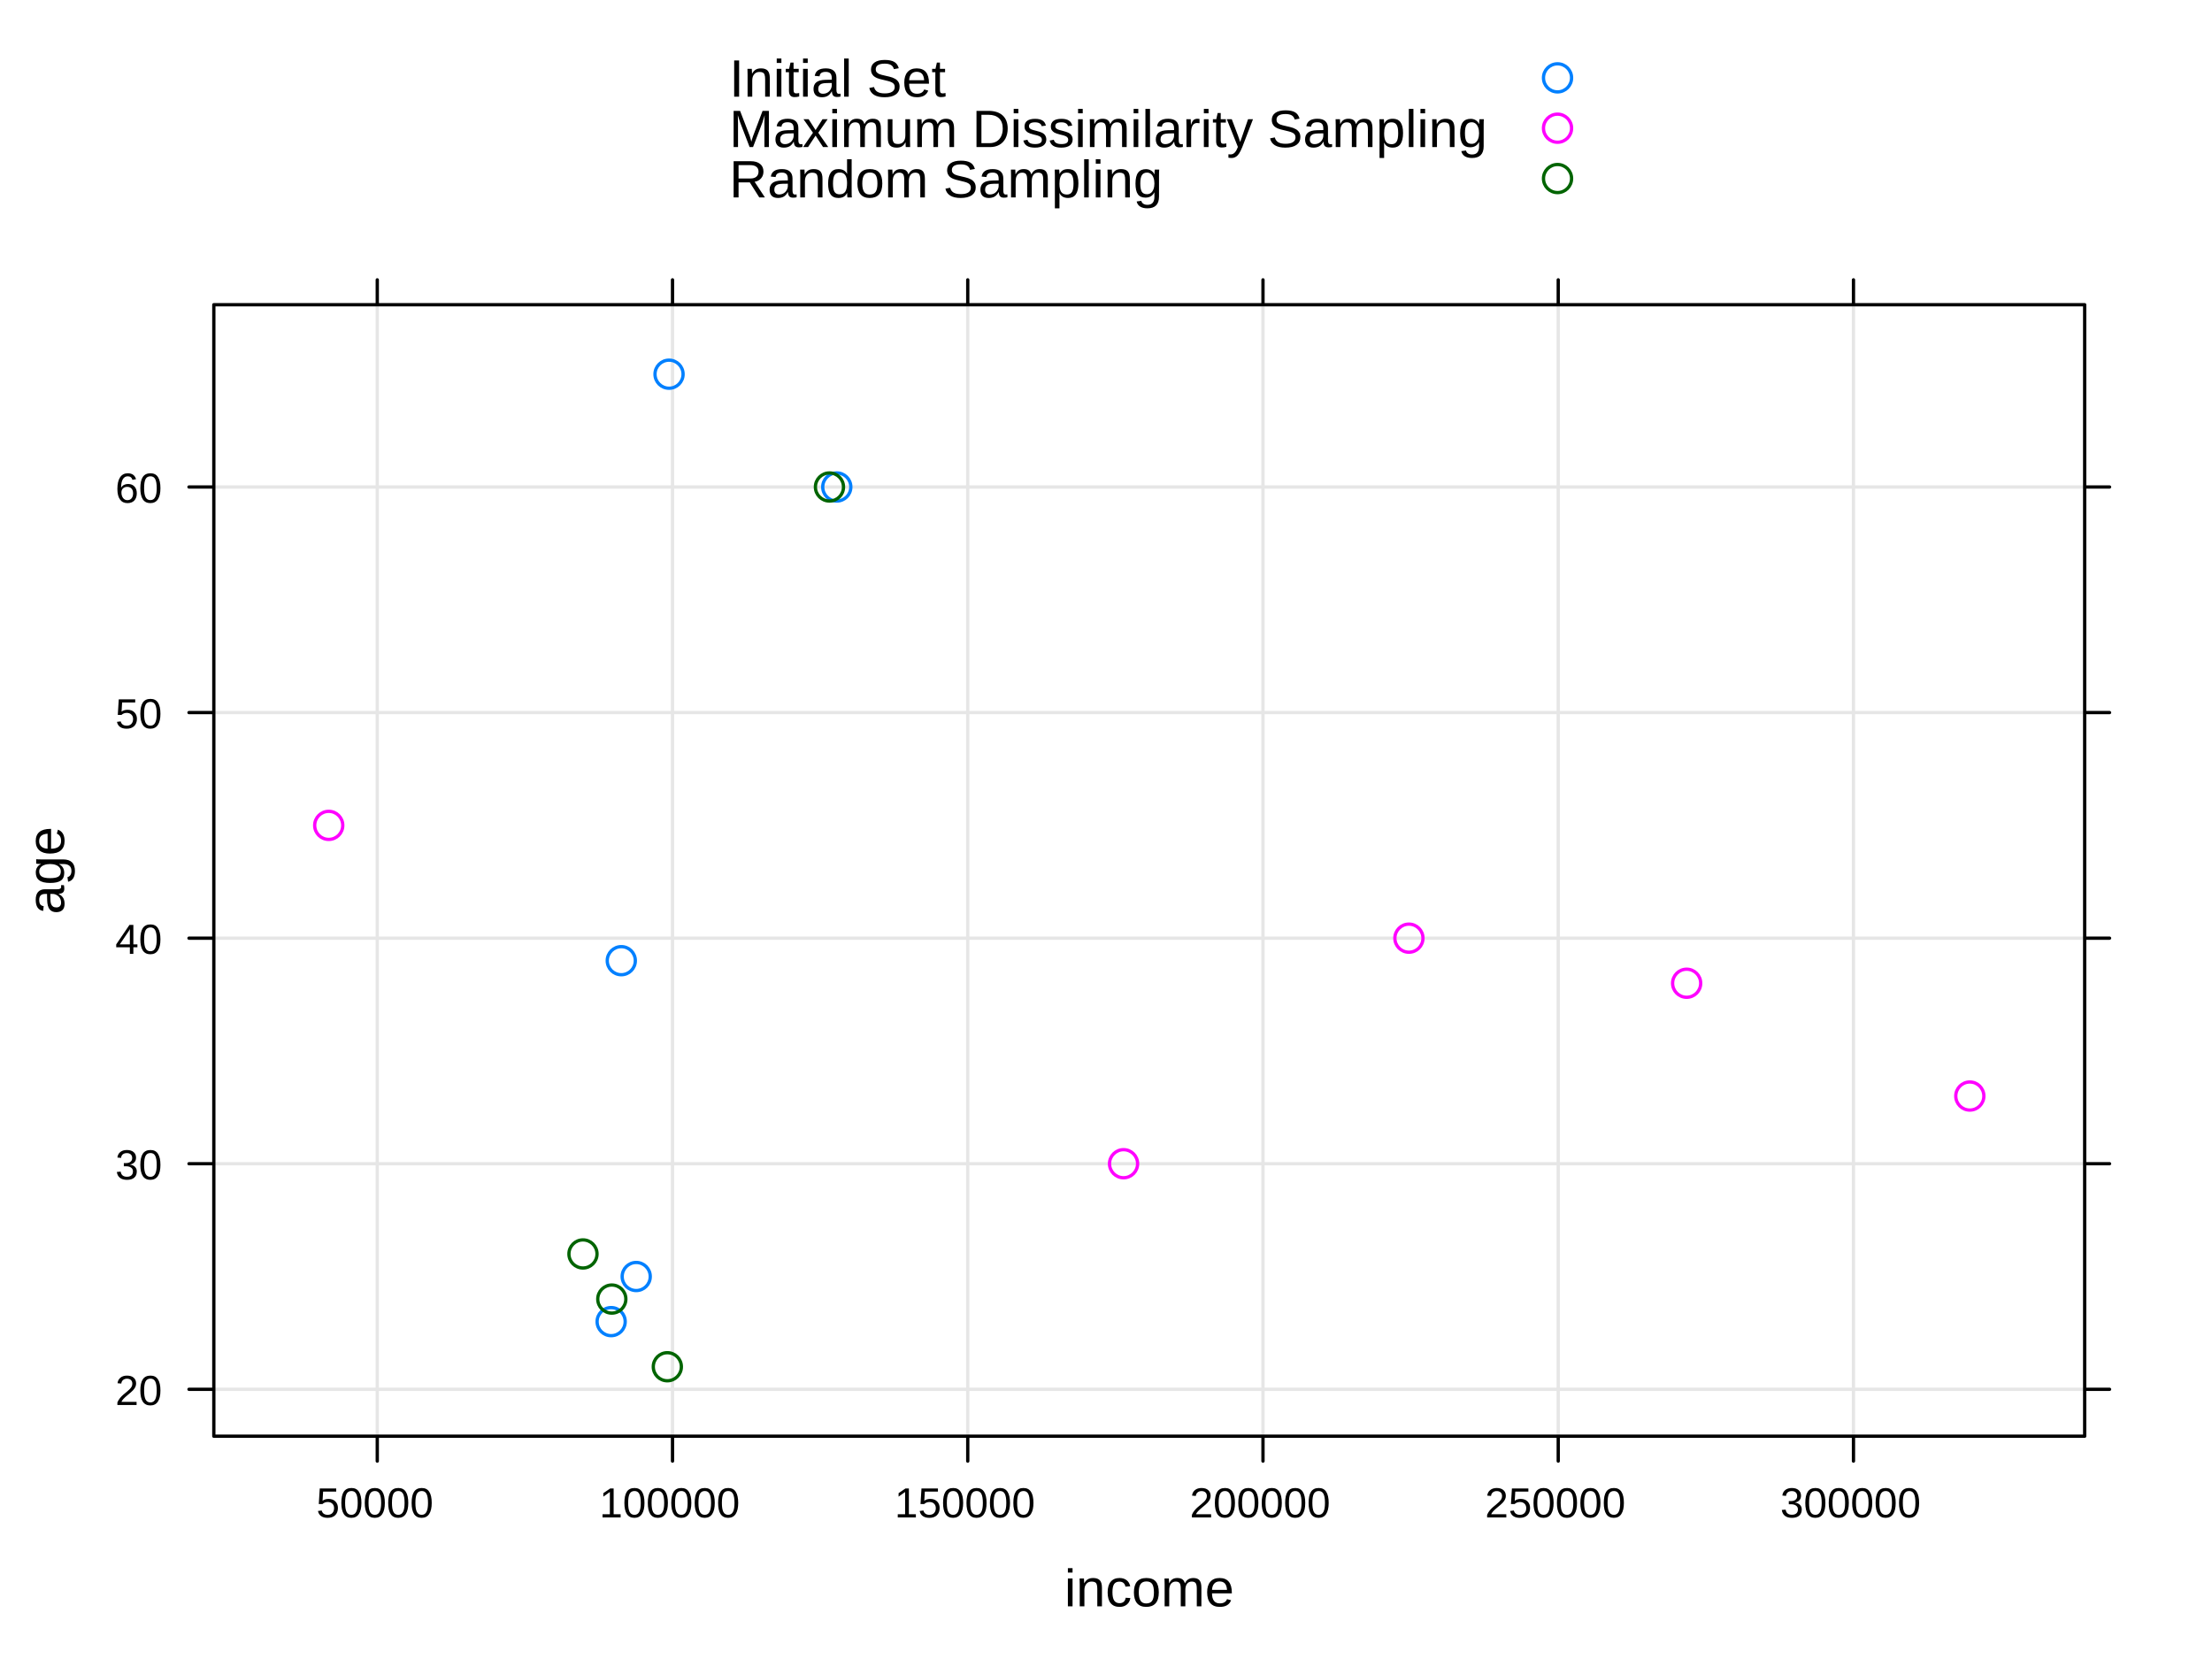
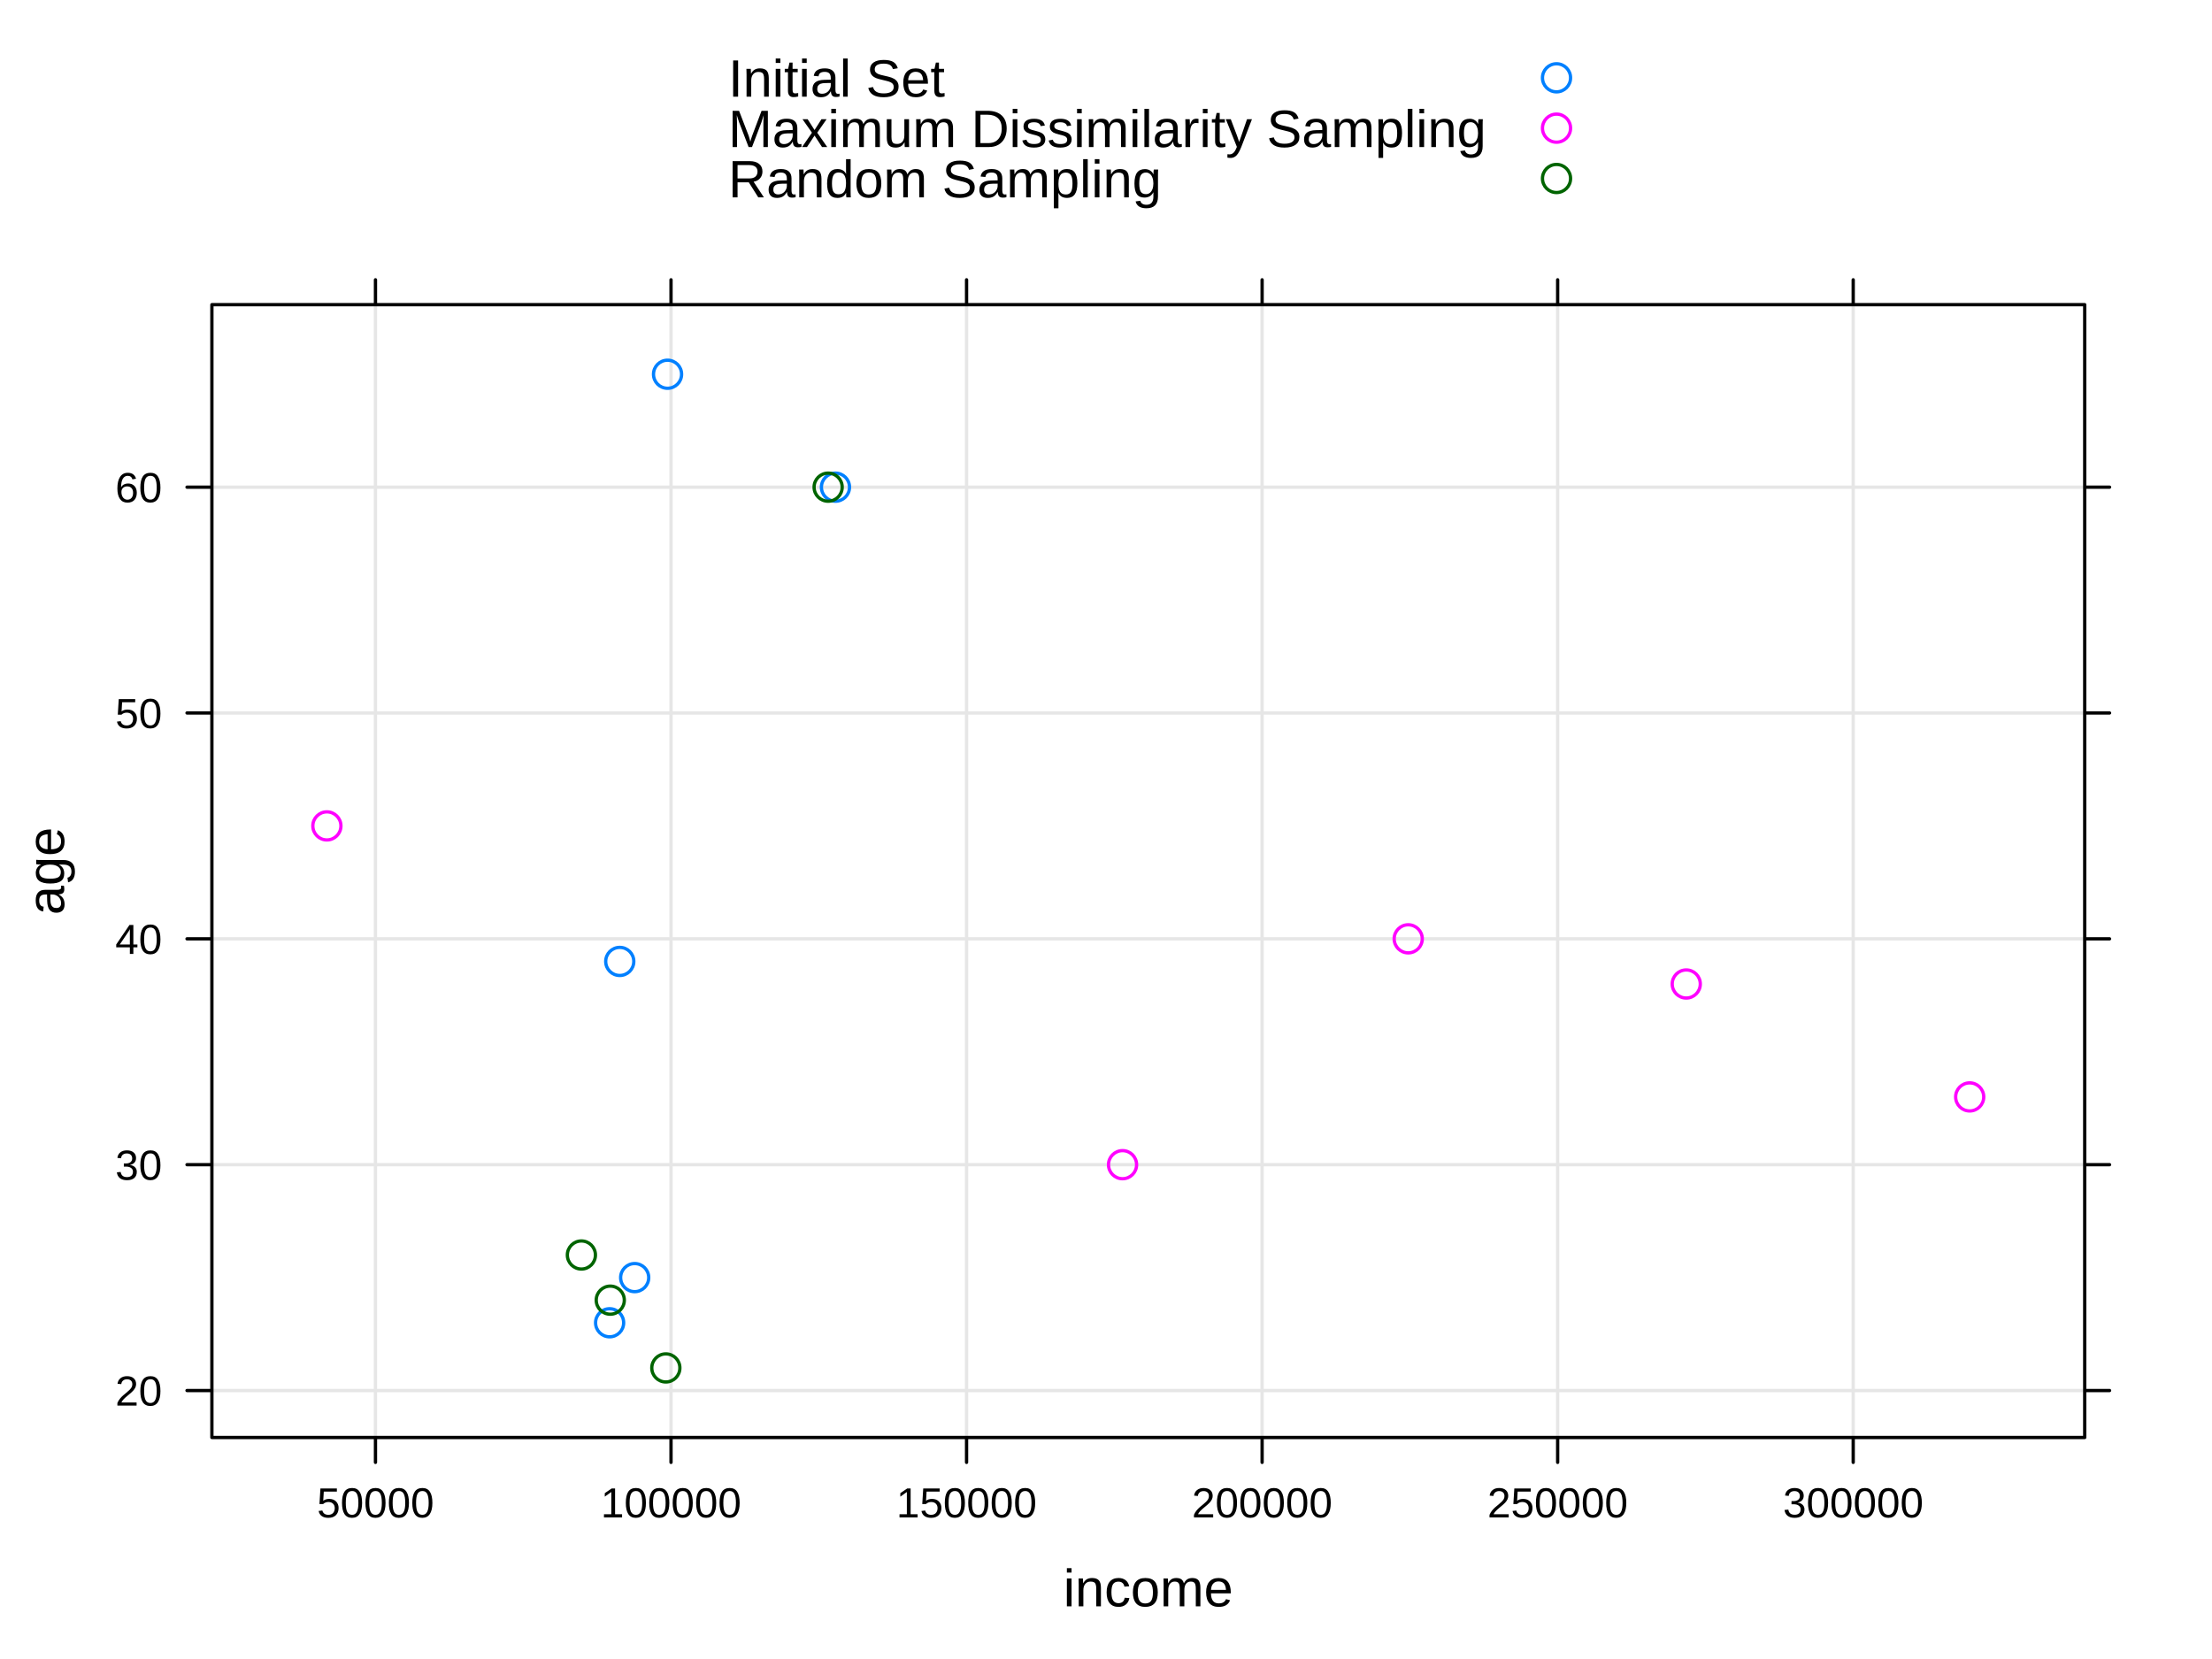
<svg xmlns="http://www.w3.org/2000/svg" viewBox="0 0 504.00 378.00">
  <defs>
    <style type="text/css">
    line, polyline, path, rect, circle {
      fill: none;
      stroke: #000000;
      stroke-linecap: round;
      stroke-linejoin: round;
      stroke-miterlimit: 10.00;
    }
  </style>
  </defs>
  <rect width="100%" height="100%" style="stroke: none; fill: #FFFFFF;" />
  <rect x="0.00" y="0.00" width="504.00" height="378.00" style="stroke-width: 0.75; stroke: none;" />
-   <text x="242.52" y="366.00" style="font-size: 12.00px; font-family: Arial;" textLength="38.68px" lengthAdjust="spacingAndGlyphs">income</text>
-   <text transform="translate(14.59,208.35) rotate(-90)" style="font-size: 12.00px; font-family: Arial;" textLength="20.02px" lengthAdjust="spacingAndGlyphs">age</text>
+   <text x="242.29" y="366.00" style="font-size: 12.00px; font-family: Arial;" textLength="38.68px" lengthAdjust="spacingAndGlyphs">income</text>
+   <text transform="translate(14.59,208.48) rotate(-90)" style="font-size: 12.00px; font-family: Arial;" textLength="20.02px" lengthAdjust="spacingAndGlyphs">age</text>
  <defs>
-     <clipPath id="cpNDguNzI0N3w0NzQuOTkyfDMyNy4yNDJ8NjkuNDI5MQ==">
-       <rect x="48.72" y="69.43" width="426.27" height="257.81" />
+     <clipPath id="cpNDguMjc1OHw0NzQuOTkyfDMyNy41M3w2OS40MTc0">
+       <rect x="48.28" y="69.42" width="426.72" height="258.11" />
    </clipPath>
  </defs>
  <defs>
    <clipPath id="cpMHw1MDR8Mzc4fDA=">
      <rect x="0.00" y="0.00" width="504.00" height="378.00" />
    </clipPath>
  </defs>
-   <line x1="85.96" y1="69.43" x2="85.96" y2="63.76" style="stroke-width: 0.75;" clip-path="url(#cpMHw1MDR8Mzc4fDA=)" />
-   <line x1="153.23" y1="69.43" x2="153.23" y2="63.76" style="stroke-width: 0.75;" clip-path="url(#cpMHw1MDR8Mzc4fDA=)" />
-   <line x1="220.50" y1="69.43" x2="220.50" y2="63.76" style="stroke-width: 0.75;" clip-path="url(#cpMHw1MDR8Mzc4fDA=)" />
-   <line x1="287.77" y1="69.43" x2="287.77" y2="63.76" style="stroke-width: 0.75;" clip-path="url(#cpMHw1MDR8Mzc4fDA=)" />
-   <line x1="355.04" y1="69.43" x2="355.04" y2="63.76" style="stroke-width: 0.75;" clip-path="url(#cpMHw1MDR8Mzc4fDA=)" />
-   <line x1="422.31" y1="69.43" x2="422.31" y2="63.76" style="stroke-width: 0.75;" clip-path="url(#cpMHw1MDR8Mzc4fDA=)" />
-   <line x1="48.72" y1="316.55" x2="43.06" y2="316.55" style="stroke-width: 0.75;" clip-path="url(#cpMHw1MDR8Mzc4fDA=)" />
-   <line x1="48.72" y1="265.15" x2="43.06" y2="265.15" style="stroke-width: 0.75;" clip-path="url(#cpMHw1MDR8Mzc4fDA=)" />
-   <line x1="48.72" y1="213.76" x2="43.06" y2="213.76" style="stroke-width: 0.75;" clip-path="url(#cpMHw1MDR8Mzc4fDA=)" />
-   <line x1="48.72" y1="162.36" x2="43.06" y2="162.36" style="stroke-width: 0.75;" clip-path="url(#cpMHw1MDR8Mzc4fDA=)" />
-   <line x1="48.72" y1="110.96" x2="43.06" y2="110.96" style="stroke-width: 0.75;" clip-path="url(#cpMHw1MDR8Mzc4fDA=)" />
+   <line x1="85.55" y1="69.42" x2="85.55" y2="63.75" style="stroke-width: 0.75;" clip-path="url(#cpMHw1MDR8Mzc4fDA=)" />
+   <line x1="152.89" y1="69.42" x2="152.89" y2="63.75" style="stroke-width: 0.75;" clip-path="url(#cpMHw1MDR8Mzc4fDA=)" />
+   <line x1="220.23" y1="69.42" x2="220.23" y2="63.75" style="stroke-width: 0.75;" clip-path="url(#cpMHw1MDR8Mzc4fDA=)" />
+   <line x1="287.57" y1="69.42" x2="287.57" y2="63.75" style="stroke-width: 0.75;" clip-path="url(#cpMHw1MDR8Mzc4fDA=)" />
+   <line x1="354.91" y1="69.42" x2="354.91" y2="63.75" style="stroke-width: 0.75;" clip-path="url(#cpMHw1MDR8Mzc4fDA=)" />
+   <line x1="422.25" y1="69.42" x2="422.25" y2="63.75" style="stroke-width: 0.75;" clip-path="url(#cpMHw1MDR8Mzc4fDA=)" />
+   <line x1="48.28" y1="316.83" x2="42.61" y2="316.83" style="stroke-width: 0.75;" clip-path="url(#cpMHw1MDR8Mzc4fDA=)" />
+   <line x1="48.28" y1="265.37" x2="42.61" y2="265.37" style="stroke-width: 0.75;" clip-path="url(#cpMHw1MDR8Mzc4fDA=)" />
+   <line x1="48.28" y1="213.91" x2="42.61" y2="213.91" style="stroke-width: 0.75;" clip-path="url(#cpMHw1MDR8Mzc4fDA=)" />
+   <line x1="48.28" y1="162.45" x2="42.61" y2="162.45" style="stroke-width: 0.75;" clip-path="url(#cpMHw1MDR8Mzc4fDA=)" />
+   <line x1="48.28" y1="111.00" x2="42.61" y2="111.00" style="stroke-width: 0.75;" clip-path="url(#cpMHw1MDR8Mzc4fDA=)" />
  <g clip-path="url(#cpMHw1MDR8Mzc4fDA=)">
-     <text x="26.26" y="320.13" style="font-size: 9.60px; font-family: Arial;" textLength="11.12px" lengthAdjust="spacingAndGlyphs">20</text>
+     <text x="26.26" y="320.26" style="font-size: 9.60px; font-family: Arial;" textLength="10.68px" lengthAdjust="spacingAndGlyphs">20</text>
  </g>
  <g clip-path="url(#cpMHw1MDR8Mzc4fDA=)">
-     <text x="26.26" y="268.73" style="font-size: 9.60px; font-family: Arial;" textLength="11.12px" lengthAdjust="spacingAndGlyphs">30</text>
+     <text x="26.26" y="268.81" style="font-size: 9.60px; font-family: Arial;" textLength="10.68px" lengthAdjust="spacingAndGlyphs">30</text>
  </g>
  <g clip-path="url(#cpMHw1MDR8Mzc4fDA=)">
-     <text x="26.26" y="217.33" style="font-size: 9.60px; font-family: Arial;" textLength="11.12px" lengthAdjust="spacingAndGlyphs">40</text>
+     <text x="26.26" y="217.35" style="font-size: 9.60px; font-family: Arial;" textLength="10.68px" lengthAdjust="spacingAndGlyphs">40</text>
  </g>
  <g clip-path="url(#cpMHw1MDR8Mzc4fDA=)">
-     <text x="26.26" y="165.94" style="font-size: 9.60px; font-family: Arial;" textLength="11.12px" lengthAdjust="spacingAndGlyphs">50</text>
+     <text x="26.26" y="165.89" style="font-size: 9.60px; font-family: Arial;" textLength="10.68px" lengthAdjust="spacingAndGlyphs">50</text>
  </g>
  <g clip-path="url(#cpMHw1MDR8Mzc4fDA=)">
-     <text x="26.26" y="114.54" style="font-size: 9.60px; font-family: Arial;" textLength="11.12px" lengthAdjust="spacingAndGlyphs">60</text>
+     <text x="26.26" y="114.43" style="font-size: 9.60px; font-family: Arial;" textLength="10.68px" lengthAdjust="spacingAndGlyphs">60</text>
  </g>
-   <line x1="85.96" y1="327.24" x2="85.96" y2="332.91" style="stroke-width: 0.75;" clip-path="url(#cpMHw1MDR8Mzc4fDA=)" />
-   <line x1="153.23" y1="327.24" x2="153.23" y2="332.91" style="stroke-width: 0.75;" clip-path="url(#cpMHw1MDR8Mzc4fDA=)" />
-   <line x1="220.50" y1="327.24" x2="220.50" y2="332.91" style="stroke-width: 0.75;" clip-path="url(#cpMHw1MDR8Mzc4fDA=)" />
-   <line x1="287.77" y1="327.24" x2="287.77" y2="332.91" style="stroke-width: 0.75;" clip-path="url(#cpMHw1MDR8Mzc4fDA=)" />
-   <line x1="355.04" y1="327.24" x2="355.04" y2="332.91" style="stroke-width: 0.75;" clip-path="url(#cpMHw1MDR8Mzc4fDA=)" />
-   <line x1="422.31" y1="327.24" x2="422.31" y2="332.91" style="stroke-width: 0.75;" clip-path="url(#cpMHw1MDR8Mzc4fDA=)" />
+   <line x1="85.55" y1="327.53" x2="85.55" y2="333.20" style="stroke-width: 0.75;" clip-path="url(#cpMHw1MDR8Mzc4fDA=)" />
+   <line x1="152.89" y1="327.53" x2="152.89" y2="333.20" style="stroke-width: 0.75;" clip-path="url(#cpMHw1MDR8Mzc4fDA=)" />
+   <line x1="220.23" y1="327.53" x2="220.23" y2="333.20" style="stroke-width: 0.75;" clip-path="url(#cpMHw1MDR8Mzc4fDA=)" />
+   <line x1="287.57" y1="327.53" x2="287.57" y2="333.20" style="stroke-width: 0.75;" clip-path="url(#cpMHw1MDR8Mzc4fDA=)" />
+   <line x1="354.91" y1="327.53" x2="354.91" y2="333.20" style="stroke-width: 0.75;" clip-path="url(#cpMHw1MDR8Mzc4fDA=)" />
+   <line x1="422.25" y1="327.53" x2="422.25" y2="333.20" style="stroke-width: 0.75;" clip-path="url(#cpMHw1MDR8Mzc4fDA=)" />
  <g clip-path="url(#cpMHw1MDR8Mzc4fDA=)">
-     <text x="72.06" y="345.74" style="font-size: 9.60px; font-family: Arial;" textLength="27.81px" lengthAdjust="spacingAndGlyphs">50000</text>
+     <text x="72.21" y="345.74" style="font-size: 9.60px; font-family: Arial;" textLength="26.70px" lengthAdjust="spacingAndGlyphs">50000</text>
  </g>
  <g clip-path="url(#cpMHw1MDR8Mzc4fDA=)">
-     <text x="136.55" y="345.74" style="font-size: 9.60px; font-family: Arial;" textLength="33.37px" lengthAdjust="spacingAndGlyphs">100000</text>
+     <text x="136.88" y="345.74" style="font-size: 9.60px; font-family: Arial;" textLength="32.03px" lengthAdjust="spacingAndGlyphs">100000</text>
  </g>
  <g clip-path="url(#cpMHw1MDR8Mzc4fDA=)">
-     <text x="203.82" y="345.74" style="font-size: 9.60px; font-family: Arial;" textLength="33.37px" lengthAdjust="spacingAndGlyphs">150000</text>
+     <text x="204.22" y="345.74" style="font-size: 9.60px; font-family: Arial;" textLength="32.03px" lengthAdjust="spacingAndGlyphs">150000</text>
  </g>
  <g clip-path="url(#cpMHw1MDR8Mzc4fDA=)">
-     <text x="271.09" y="345.74" style="font-size: 9.60px; font-family: Arial;" textLength="33.37px" lengthAdjust="spacingAndGlyphs">200000</text>
+     <text x="271.56" y="345.74" style="font-size: 9.60px; font-family: Arial;" textLength="32.03px" lengthAdjust="spacingAndGlyphs">200000</text>
  </g>
  <g clip-path="url(#cpMHw1MDR8Mzc4fDA=)">
-     <text x="338.35" y="345.74" style="font-size: 9.60px; font-family: Arial;" textLength="33.37px" lengthAdjust="spacingAndGlyphs">250000</text>
+     <text x="338.90" y="345.74" style="font-size: 9.60px; font-family: Arial;" textLength="32.03px" lengthAdjust="spacingAndGlyphs">250000</text>
  </g>
  <g clip-path="url(#cpMHw1MDR8Mzc4fDA=)">
-     <text x="405.62" y="345.74" style="font-size: 9.60px; font-family: Arial;" textLength="33.37px" lengthAdjust="spacingAndGlyphs">300000</text>
+     <text x="406.24" y="345.74" style="font-size: 9.60px; font-family: Arial;" textLength="32.03px" lengthAdjust="spacingAndGlyphs">300000</text>
  </g>
-   <line x1="474.99" y1="316.55" x2="480.66" y2="316.55" style="stroke-width: 0.75;" clip-path="url(#cpMHw1MDR8Mzc4fDA=)" />
-   <line x1="474.99" y1="265.15" x2="480.66" y2="265.15" style="stroke-width: 0.75;" clip-path="url(#cpMHw1MDR8Mzc4fDA=)" />
-   <line x1="474.99" y1="213.76" x2="480.66" y2="213.76" style="stroke-width: 0.75;" clip-path="url(#cpMHw1MDR8Mzc4fDA=)" />
-   <line x1="474.99" y1="162.36" x2="480.66" y2="162.36" style="stroke-width: 0.75;" clip-path="url(#cpMHw1MDR8Mzc4fDA=)" />
-   <line x1="474.99" y1="110.96" x2="480.66" y2="110.96" style="stroke-width: 0.75;" clip-path="url(#cpMHw1MDR8Mzc4fDA=)" />
+   <line x1="474.99" y1="316.83" x2="480.66" y2="316.83" style="stroke-width: 0.75;" clip-path="url(#cpMHw1MDR8Mzc4fDA=)" />
+   <line x1="474.99" y1="265.37" x2="480.66" y2="265.37" style="stroke-width: 0.75;" clip-path="url(#cpMHw1MDR8Mzc4fDA=)" />
+   <line x1="474.99" y1="213.91" x2="480.66" y2="213.91" style="stroke-width: 0.75;" clip-path="url(#cpMHw1MDR8Mzc4fDA=)" />
+   <line x1="474.99" y1="162.45" x2="480.66" y2="162.45" style="stroke-width: 0.75;" clip-path="url(#cpMHw1MDR8Mzc4fDA=)" />
+   <line x1="474.99" y1="111.00" x2="480.66" y2="111.00" style="stroke-width: 0.75;" clip-path="url(#cpMHw1MDR8Mzc4fDA=)" />
  <defs>
-     <clipPath id="cpNDguNzI0N3w0NzQuOTkyfDMyNy4yNDJ8NjkuNDI5MQ==">
-       <rect x="48.72" y="69.43" width="426.27" height="257.81" />
+     <clipPath id="cpNDguMjc1OHw0NzQuOTkyfDMyNy41M3w2OS40MTc0">
+       <rect x="48.28" y="69.42" width="426.72" height="258.11" />
    </clipPath>
  </defs>
-   <line x1="48.72" y1="316.55" x2="474.99" y2="316.55" style="stroke-width: 0.75; stroke: #E6E6E6;" clip-path="url(#cpNDguNzI0N3w0NzQuOTkyfDMyNy4yNDJ8NjkuNDI5MQ==)" />
-   <line x1="48.72" y1="265.15" x2="474.99" y2="265.15" style="stroke-width: 0.75; stroke: #E6E6E6;" clip-path="url(#cpNDguNzI0N3w0NzQuOTkyfDMyNy4yNDJ8NjkuNDI5MQ==)" />
-   <line x1="48.72" y1="213.76" x2="474.99" y2="213.76" style="stroke-width: 0.75; stroke: #E6E6E6;" clip-path="url(#cpNDguNzI0N3w0NzQuOTkyfDMyNy4yNDJ8NjkuNDI5MQ==)" />
-   <line x1="48.72" y1="162.36" x2="474.99" y2="162.36" style="stroke-width: 0.75; stroke: #E6E6E6;" clip-path="url(#cpNDguNzI0N3w0NzQuOTkyfDMyNy4yNDJ8NjkuNDI5MQ==)" />
-   <line x1="48.72" y1="110.96" x2="474.99" y2="110.96" style="stroke-width: 0.75; stroke: #E6E6E6;" clip-path="url(#cpNDguNzI0N3w0NzQuOTkyfDMyNy4yNDJ8NjkuNDI5MQ==)" />
-   <line x1="85.96" y1="327.24" x2="85.96" y2="69.43" style="stroke-width: 0.75; stroke: #E6E6E6;" clip-path="url(#cpNDguNzI0N3w0NzQuOTkyfDMyNy4yNDJ8NjkuNDI5MQ==)" />
-   <line x1="153.23" y1="327.24" x2="153.23" y2="69.43" style="stroke-width: 0.75; stroke: #E6E6E6;" clip-path="url(#cpNDguNzI0N3w0NzQuOTkyfDMyNy4yNDJ8NjkuNDI5MQ==)" />
-   <line x1="220.50" y1="327.24" x2="220.50" y2="69.43" style="stroke-width: 0.75; stroke: #E6E6E6;" clip-path="url(#cpNDguNzI0N3w0NzQuOTkyfDMyNy4yNDJ8NjkuNDI5MQ==)" />
-   <line x1="287.77" y1="327.24" x2="287.77" y2="69.43" style="stroke-width: 0.75; stroke: #E6E6E6;" clip-path="url(#cpNDguNzI0N3w0NzQuOTkyfDMyNy4yNDJ8NjkuNDI5MQ==)" />
-   <line x1="355.04" y1="327.24" x2="355.04" y2="69.43" style="stroke-width: 0.75; stroke: #E6E6E6;" clip-path="url(#cpNDguNzI0N3w0NzQuOTkyfDMyNy4yNDJ8NjkuNDI5MQ==)" />
-   <line x1="422.31" y1="327.24" x2="422.31" y2="69.43" style="stroke-width: 0.75; stroke: #E6E6E6;" clip-path="url(#cpNDguNzI0N3w0NzQuOTkyfDMyNy4yNDJ8NjkuNDI5MQ==)" />
-   <circle cx="152.44" cy="85.26" r="2.40pt" style="stroke-width: 0.75; stroke: #0080FF;" clip-path="url(#cpNDguNzI0N3w0NzQuOTkyfDMyNy4yNDJ8NjkuNDI5MQ==)" />
-   <circle cx="139.25" cy="301.13" r="2.40pt" style="stroke-width: 0.75; stroke: #0080FF;" clip-path="url(#cpNDguNzI0N3w0NzQuOTkyfDMyNy4yNDJ8NjkuNDI5MQ==)" />
-   <circle cx="144.96" cy="290.85" r="2.40pt" style="stroke-width: 0.75; stroke: #0080FF;" clip-path="url(#cpNDguNzI0N3w0NzQuOTkyfDMyNy4yNDJ8NjkuNDI5MQ==)" />
-   <circle cx="141.56" cy="218.89" r="2.40pt" style="stroke-width: 0.75; stroke: #0080FF;" clip-path="url(#cpNDguNzI0N3w0NzQuOTkyfDMyNy4yNDJ8NjkuNDI5MQ==)" />
-   <circle cx="190.66" cy="110.96" r="2.40pt" style="stroke-width: 0.75; stroke: #0080FF;" clip-path="url(#cpNDguNzI0N3w0NzQuOTkyfDMyNy4yNDJ8NjkuNDI5MQ==)" />
-   <circle cx="448.82" cy="249.73" r="2.40pt" style="stroke-width: 0.75; stroke: #FF00FF;" clip-path="url(#cpNDguNzI0N3w0NzQuOTkyfDMyNy4yNDJ8NjkuNDI5MQ==)" />
-   <circle cx="321.02" cy="213.76" r="2.40pt" style="stroke-width: 0.75; stroke: #FF00FF;" clip-path="url(#cpNDguNzI0N3w0NzQuOTkyfDMyNy4yNDJ8NjkuNDI5MQ==)" />
-   <circle cx="256.00" cy="265.15" r="2.40pt" style="stroke-width: 0.75; stroke: #FF00FF;" clip-path="url(#cpNDguNzI0N3w0NzQuOTkyfDMyNy4yNDJ8NjkuNDI5MQ==)" />
-   <circle cx="74.90" cy="188.06" r="2.40pt" style="stroke-width: 0.75; stroke: #FF00FF;" clip-path="url(#cpNDguNzI0N3w0NzQuOTkyfDMyNy4yNDJ8NjkuNDI5MQ==)" />
-   <circle cx="384.30" cy="224.03" r="2.40pt" style="stroke-width: 0.75; stroke: #FF00FF;" clip-path="url(#cpNDguNzI0N3w0NzQuOTkyfDMyNy4yNDJ8NjkuNDI5MQ==)" />
-   <circle cx="132.83" cy="285.71" r="2.40pt" style="stroke-width: 0.75; stroke: #006400;" clip-path="url(#cpNDguNzI0N3w0NzQuOTkyfDMyNy4yNDJ8NjkuNDI5MQ==)" />
-   <circle cx="139.40" cy="295.99" r="2.40pt" style="stroke-width: 0.75; stroke: #006400;" clip-path="url(#cpNDguNzI0N3w0NzQuOTkyfDMyNy4yNDJ8NjkuNDI5MQ==)" />
-   <circle cx="152.05" cy="311.41" r="2.40pt" style="stroke-width: 0.75; stroke: #006400;" clip-path="url(#cpNDguNzI0N3w0NzQuOTkyfDMyNy4yNDJ8NjkuNDI5MQ==)" />
-   <circle cx="188.99" cy="110.96" r="2.40pt" style="stroke-width: 0.75; stroke: #006400;" clip-path="url(#cpNDguNzI0N3w0NzQuOTkyfDMyNy4yNDJ8NjkuNDI5MQ==)" />
+   <line x1="48.28" y1="316.83" x2="474.99" y2="316.83" style="stroke-width: 0.75; stroke: #E6E6E6;" clip-path="url(#cpNDguMjc1OHw0NzQuOTkyfDMyNy41M3w2OS40MTc0)" />
+   <line x1="48.28" y1="265.37" x2="474.99" y2="265.37" style="stroke-width: 0.75; stroke: #E6E6E6;" clip-path="url(#cpNDguMjc1OHw0NzQuOTkyfDMyNy41M3w2OS40MTc0)" />
+   <line x1="48.28" y1="213.91" x2="474.99" y2="213.91" style="stroke-width: 0.75; stroke: #E6E6E6;" clip-path="url(#cpNDguMjc1OHw0NzQuOTkyfDMyNy41M3w2OS40MTc0)" />
+   <line x1="48.28" y1="162.45" x2="474.99" y2="162.45" style="stroke-width: 0.75; stroke: #E6E6E6;" clip-path="url(#cpNDguMjc1OHw0NzQuOTkyfDMyNy41M3w2OS40MTc0)" />
+   <line x1="48.28" y1="111.00" x2="474.99" y2="111.00" style="stroke-width: 0.75; stroke: #E6E6E6;" clip-path="url(#cpNDguMjc1OHw0NzQuOTkyfDMyNy41M3w2OS40MTc0)" />
+   <line x1="85.55" y1="327.53" x2="85.55" y2="69.42" style="stroke-width: 0.75; stroke: #E6E6E6;" clip-path="url(#cpNDguMjc1OHw0NzQuOTkyfDMyNy41M3w2OS40MTc0)" />
+   <line x1="152.89" y1="327.53" x2="152.89" y2="69.42" style="stroke-width: 0.75; stroke: #E6E6E6;" clip-path="url(#cpNDguMjc1OHw0NzQuOTkyfDMyNy41M3w2OS40MTc0)" />
+   <line x1="220.23" y1="327.53" x2="220.23" y2="69.42" style="stroke-width: 0.75; stroke: #E6E6E6;" clip-path="url(#cpNDguMjc1OHw0NzQuOTkyfDMyNy41M3w2OS40MTc0)" />
+   <line x1="287.57" y1="327.53" x2="287.57" y2="69.42" style="stroke-width: 0.75; stroke: #E6E6E6;" clip-path="url(#cpNDguMjc1OHw0NzQuOTkyfDMyNy41M3w2OS40MTc0)" />
+   <line x1="354.91" y1="327.53" x2="354.91" y2="69.42" style="stroke-width: 0.75; stroke: #E6E6E6;" clip-path="url(#cpNDguMjc1OHw0NzQuOTkyfDMyNy41M3w2OS40MTc0)" />
+   <line x1="422.25" y1="327.53" x2="422.25" y2="69.42" style="stroke-width: 0.75; stroke: #E6E6E6;" clip-path="url(#cpNDguMjc1OHw0NzQuOTkyfDMyNy41M3w2OS40MTc0)" />
+   <circle cx="152.10" cy="85.27" r="2.40pt" style="stroke-width: 0.75; stroke: #0080FF;" clip-path="url(#cpNDguMjc1OHw0NzQuOTkyfDMyNy41M3w2OS40MTc0)" />
+   <circle cx="138.90" cy="301.39" r="2.40pt" style="stroke-width: 0.75; stroke: #0080FF;" clip-path="url(#cpNDguMjc1OHw0NzQuOTkyfDMyNy41M3w2OS40MTc0)" />
+   <circle cx="144.61" cy="291.10" r="2.40pt" style="stroke-width: 0.75; stroke: #0080FF;" clip-path="url(#cpNDguMjc1OHw0NzQuOTkyfDMyNy41M3w2OS40MTc0)" />
+   <circle cx="141.21" cy="219.06" r="2.40pt" style="stroke-width: 0.75; stroke: #0080FF;" clip-path="url(#cpNDguMjc1OHw0NzQuOTkyfDMyNy41M3w2OS40MTc0)" />
+   <circle cx="190.36" cy="111.00" r="2.40pt" style="stroke-width: 0.75; stroke: #0080FF;" clip-path="url(#cpNDguMjc1OHw0NzQuOTkyfDMyNy41M3w2OS40MTc0)" />
+   <circle cx="448.79" cy="249.93" r="2.40pt" style="stroke-width: 0.75; stroke: #FF00FF;" clip-path="url(#cpNDguMjc1OHw0NzQuOTkyfDMyNy41M3w2OS40MTc0)" />
+   <circle cx="320.86" cy="213.91" r="2.40pt" style="stroke-width: 0.75; stroke: #FF00FF;" clip-path="url(#cpNDguMjc1OHw0NzQuOTkyfDMyNy41M3w2OS40MTc0)" />
+   <circle cx="255.77" cy="265.37" r="2.40pt" style="stroke-width: 0.75; stroke: #FF00FF;" clip-path="url(#cpNDguMjc1OHw0NzQuOTkyfDMyNy41M3w2OS40MTc0)" />
+   <circle cx="74.48" cy="188.18" r="2.40pt" style="stroke-width: 0.75; stroke: #FF00FF;" clip-path="url(#cpNDguMjc1OHw0NzQuOTkyfDMyNy41M3w2OS40MTc0)" />
+   <circle cx="384.21" cy="224.20" r="2.40pt" style="stroke-width: 0.75; stroke: #FF00FF;" clip-path="url(#cpNDguMjc1OHw0NzQuOTkyfDMyNy41M3w2OS40MTc0)" />
+   <circle cx="132.47" cy="285.95" r="2.40pt" style="stroke-width: 0.75; stroke: #006400;" clip-path="url(#cpNDguMjc1OHw0NzQuOTkyfDMyNy41M3w2OS40MTc0)" />
+   <circle cx="139.05" cy="296.24" r="2.40pt" style="stroke-width: 0.75; stroke: #006400;" clip-path="url(#cpNDguMjc1OHw0NzQuOTkyfDMyNy41M3w2OS40MTc0)" />
+   <circle cx="151.71" cy="311.68" r="2.40pt" style="stroke-width: 0.75; stroke: #006400;" clip-path="url(#cpNDguMjc1OHw0NzQuOTkyfDMyNy41M3w2OS40MTc0)" />
+   <circle cx="188.69" cy="111.00" r="2.40pt" style="stroke-width: 0.75; stroke: #006400;" clip-path="url(#cpNDguMjc1OHw0NzQuOTkyfDMyNy41M3w2OS40MTc0)" />
  <defs>
    <clipPath id="cpMHw1MDR8Mzc4fDA=">
      <rect x="0.00" y="0.00" width="504.00" height="378.00" />
    </clipPath>
  </defs>
-   <rect x="48.72" y="69.43" width="426.27" height="257.81" style="stroke-width: 0.75;" clip-path="url(#cpMHw1MDR8Mzc4fDA=)" />
-   <rect x="159.49" y="12.00" width="204.73" height="34.42" style="stroke-width: 0.75; stroke: none;" clip-path="url(#cpMHw1MDR8Mzc4fDA=)" />
+   <rect x="48.28" y="69.42" width="426.72" height="258.11" style="stroke-width: 0.75;" clip-path="url(#cpMHw1MDR8Mzc4fDA=)" />
+   <rect x="159.27" y="12.00" width="204.73" height="34.41" style="stroke-width: 0.75; stroke: none;" clip-path="url(#cpMHw1MDR8Mzc4fDA=)" />
  <g clip-path="url(#cpMHw1MDR8Mzc4fDA=)">
-     <text x="166.17" y="22.03" style="font-size: 12.00px; font-family: Arial;" textLength="49.36px" lengthAdjust="spacingAndGlyphs">Initial Set</text>
+     <text x="165.94" y="22.03" style="font-size: 12.00px; font-family: Arial;" textLength="49.36px" lengthAdjust="spacingAndGlyphs">Initial Set</text>
  </g>
  <g clip-path="url(#cpMHw1MDR8Mzc4fDA=)">
-     <text x="166.17" y="33.51" style="font-size: 12.00px; font-family: Arial;" textLength="172.69px" lengthAdjust="spacingAndGlyphs">Maximum Dissimilarity Sampling</text>
+     <text x="165.94" y="33.50" style="font-size: 12.00px; font-family: Arial;" textLength="172.69px" lengthAdjust="spacingAndGlyphs">Maximum Dissimilarity Sampling</text>
  </g>
  <g clip-path="url(#cpMHw1MDR8Mzc4fDA=)">
-     <text x="166.17" y="44.98" style="font-size: 12.00px; font-family: Arial;" textLength="98.72px" lengthAdjust="spacingAndGlyphs">Random Sampling</text>
+     <text x="165.94" y="44.97" style="font-size: 12.00px; font-family: Arial;" textLength="98.72px" lengthAdjust="spacingAndGlyphs">Random Sampling</text>
  </g>
-   <circle cx="354.88" cy="17.74" r="2.40pt" style="stroke-width: 0.75; stroke: #0080FF;" clip-path="url(#cpMHw1MDR8Mzc4fDA=)" />
-   <circle cx="354.88" cy="29.21" r="2.40pt" style="stroke-width: 0.75; stroke: #FF00FF;" clip-path="url(#cpMHw1MDR8Mzc4fDA=)" />
-   <circle cx="354.88" cy="40.68" r="2.40pt" style="stroke-width: 0.75; stroke: #006400;" clip-path="url(#cpMHw1MDR8Mzc4fDA=)" />
+   <circle cx="354.65" cy="17.73" r="2.40pt" style="stroke-width: 0.75; stroke: #0080FF;" clip-path="url(#cpMHw1MDR8Mzc4fDA=)" />
+   <circle cx="354.65" cy="29.20" r="2.40pt" style="stroke-width: 0.75; stroke: #FF00FF;" clip-path="url(#cpMHw1MDR8Mzc4fDA=)" />
+   <circle cx="354.65" cy="40.67" r="2.40pt" style="stroke-width: 0.75; stroke: #006400;" clip-path="url(#cpMHw1MDR8Mzc4fDA=)" />
</svg>
